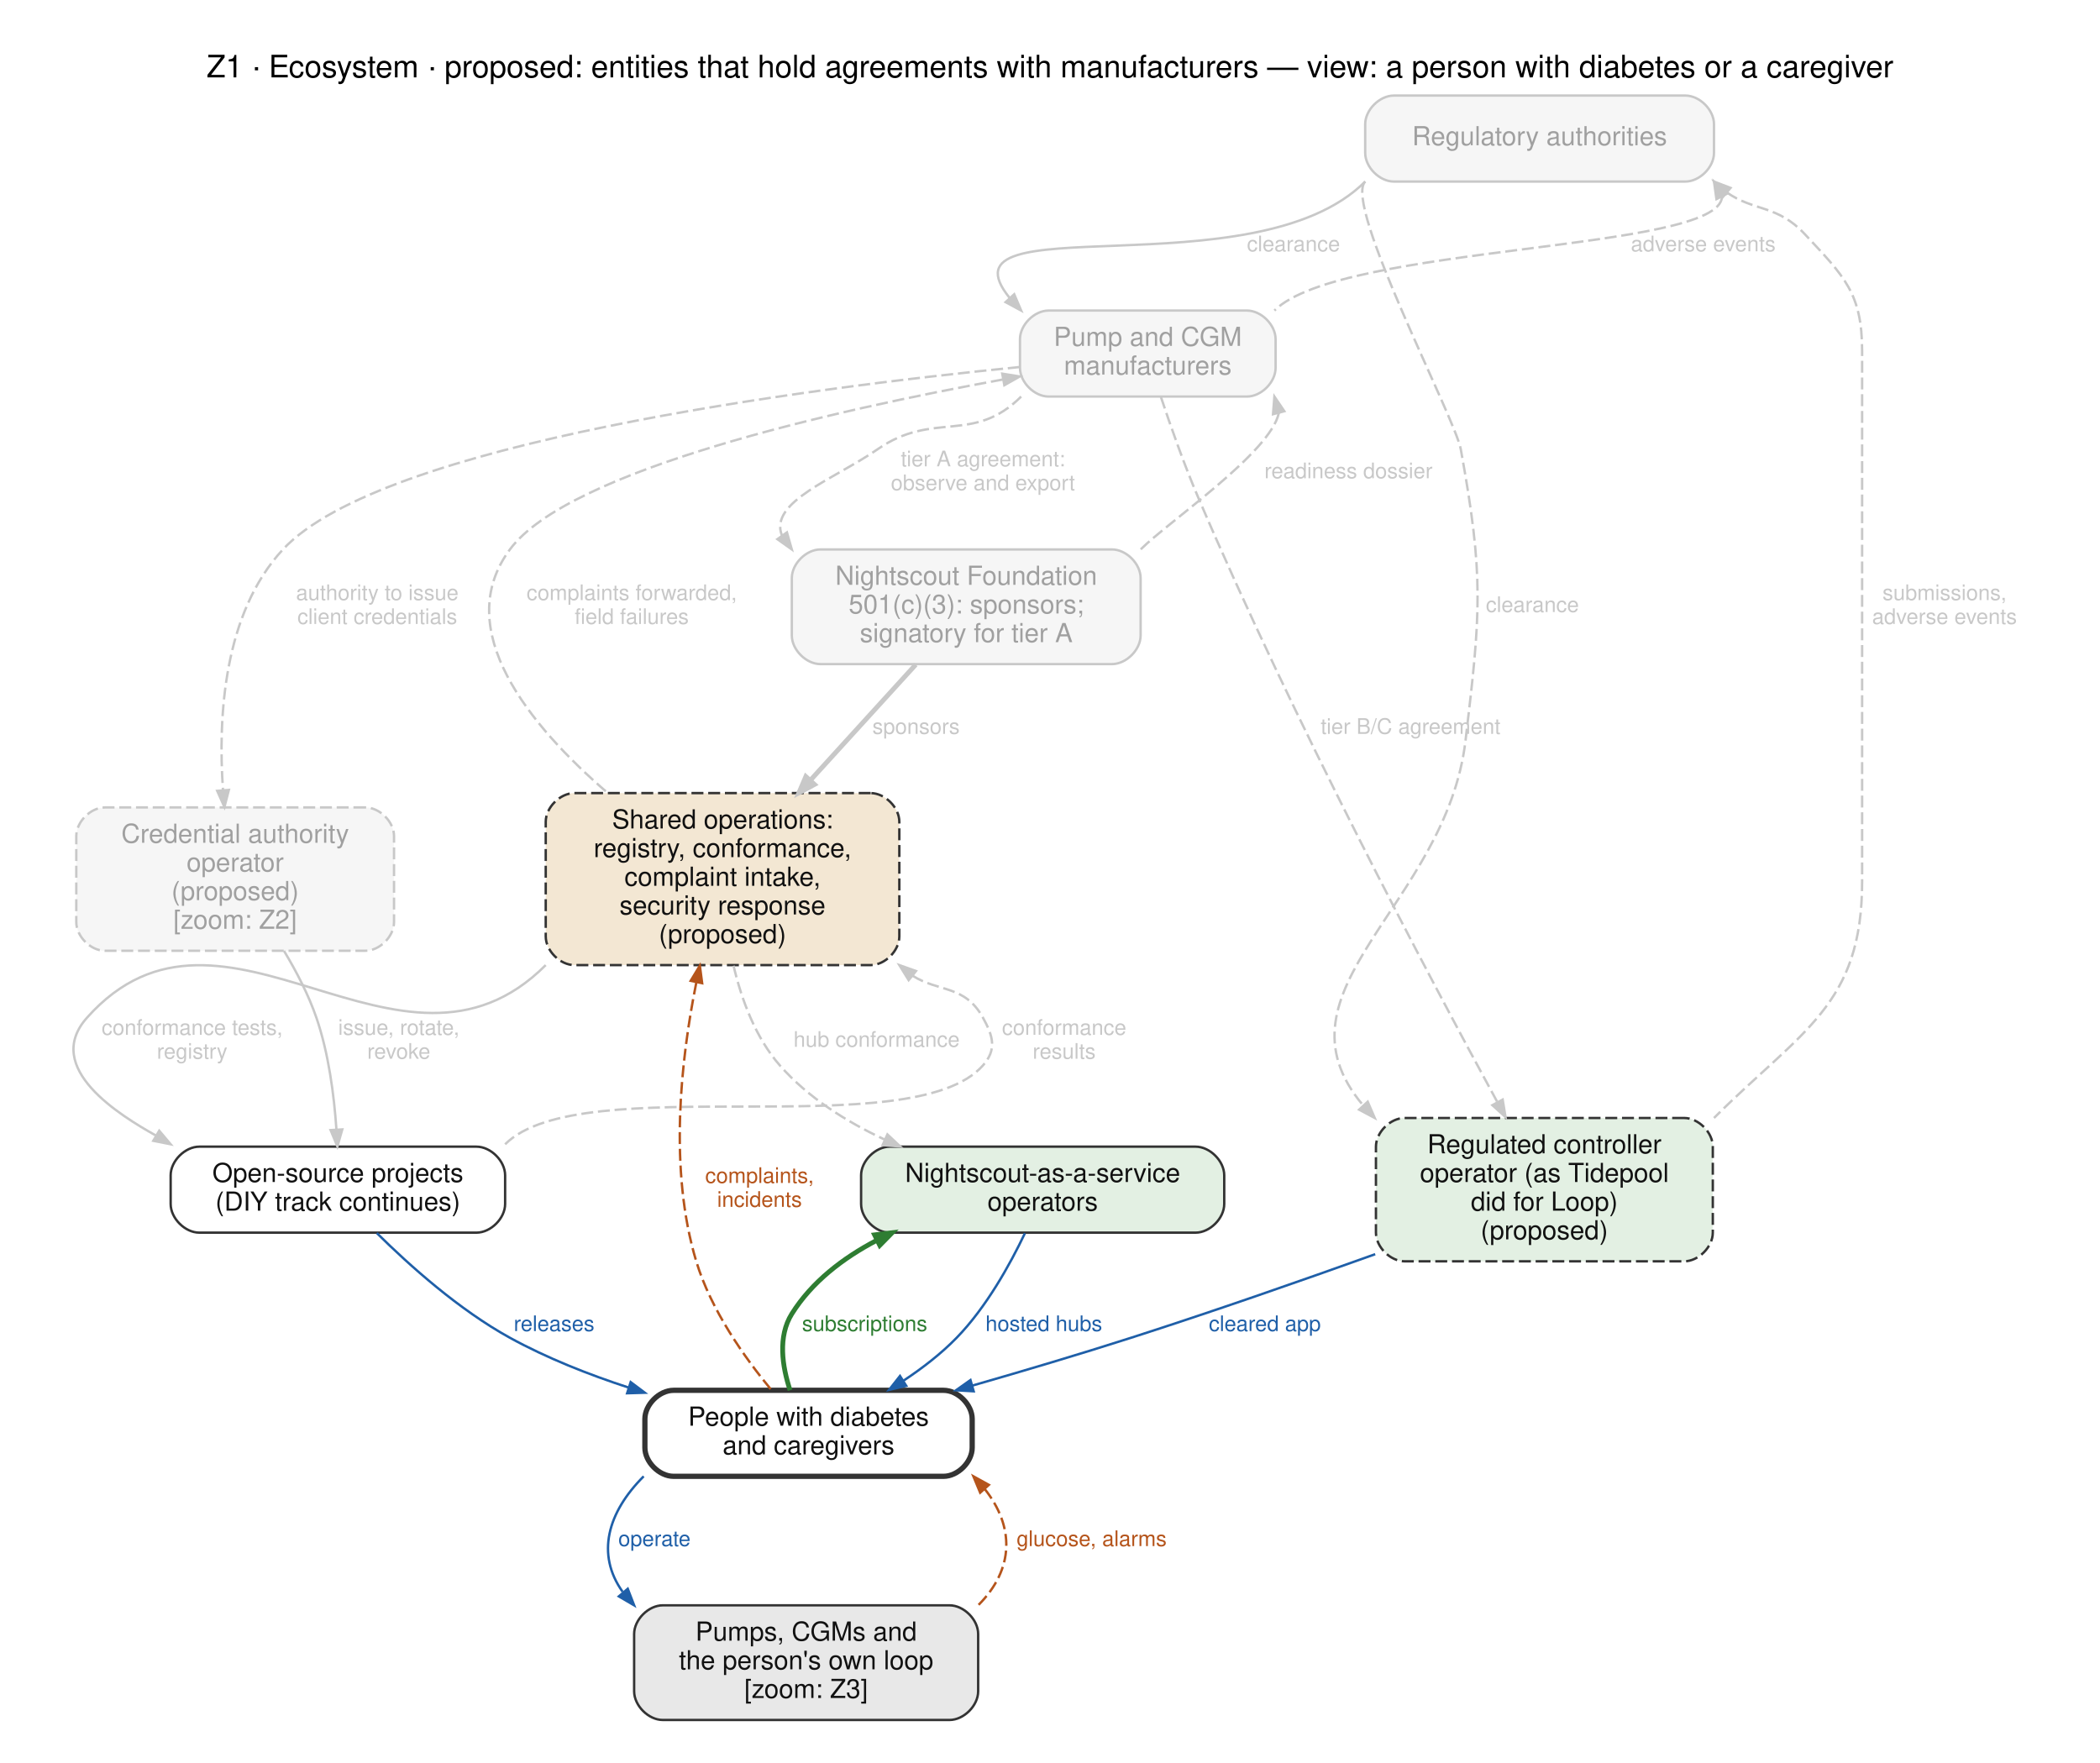
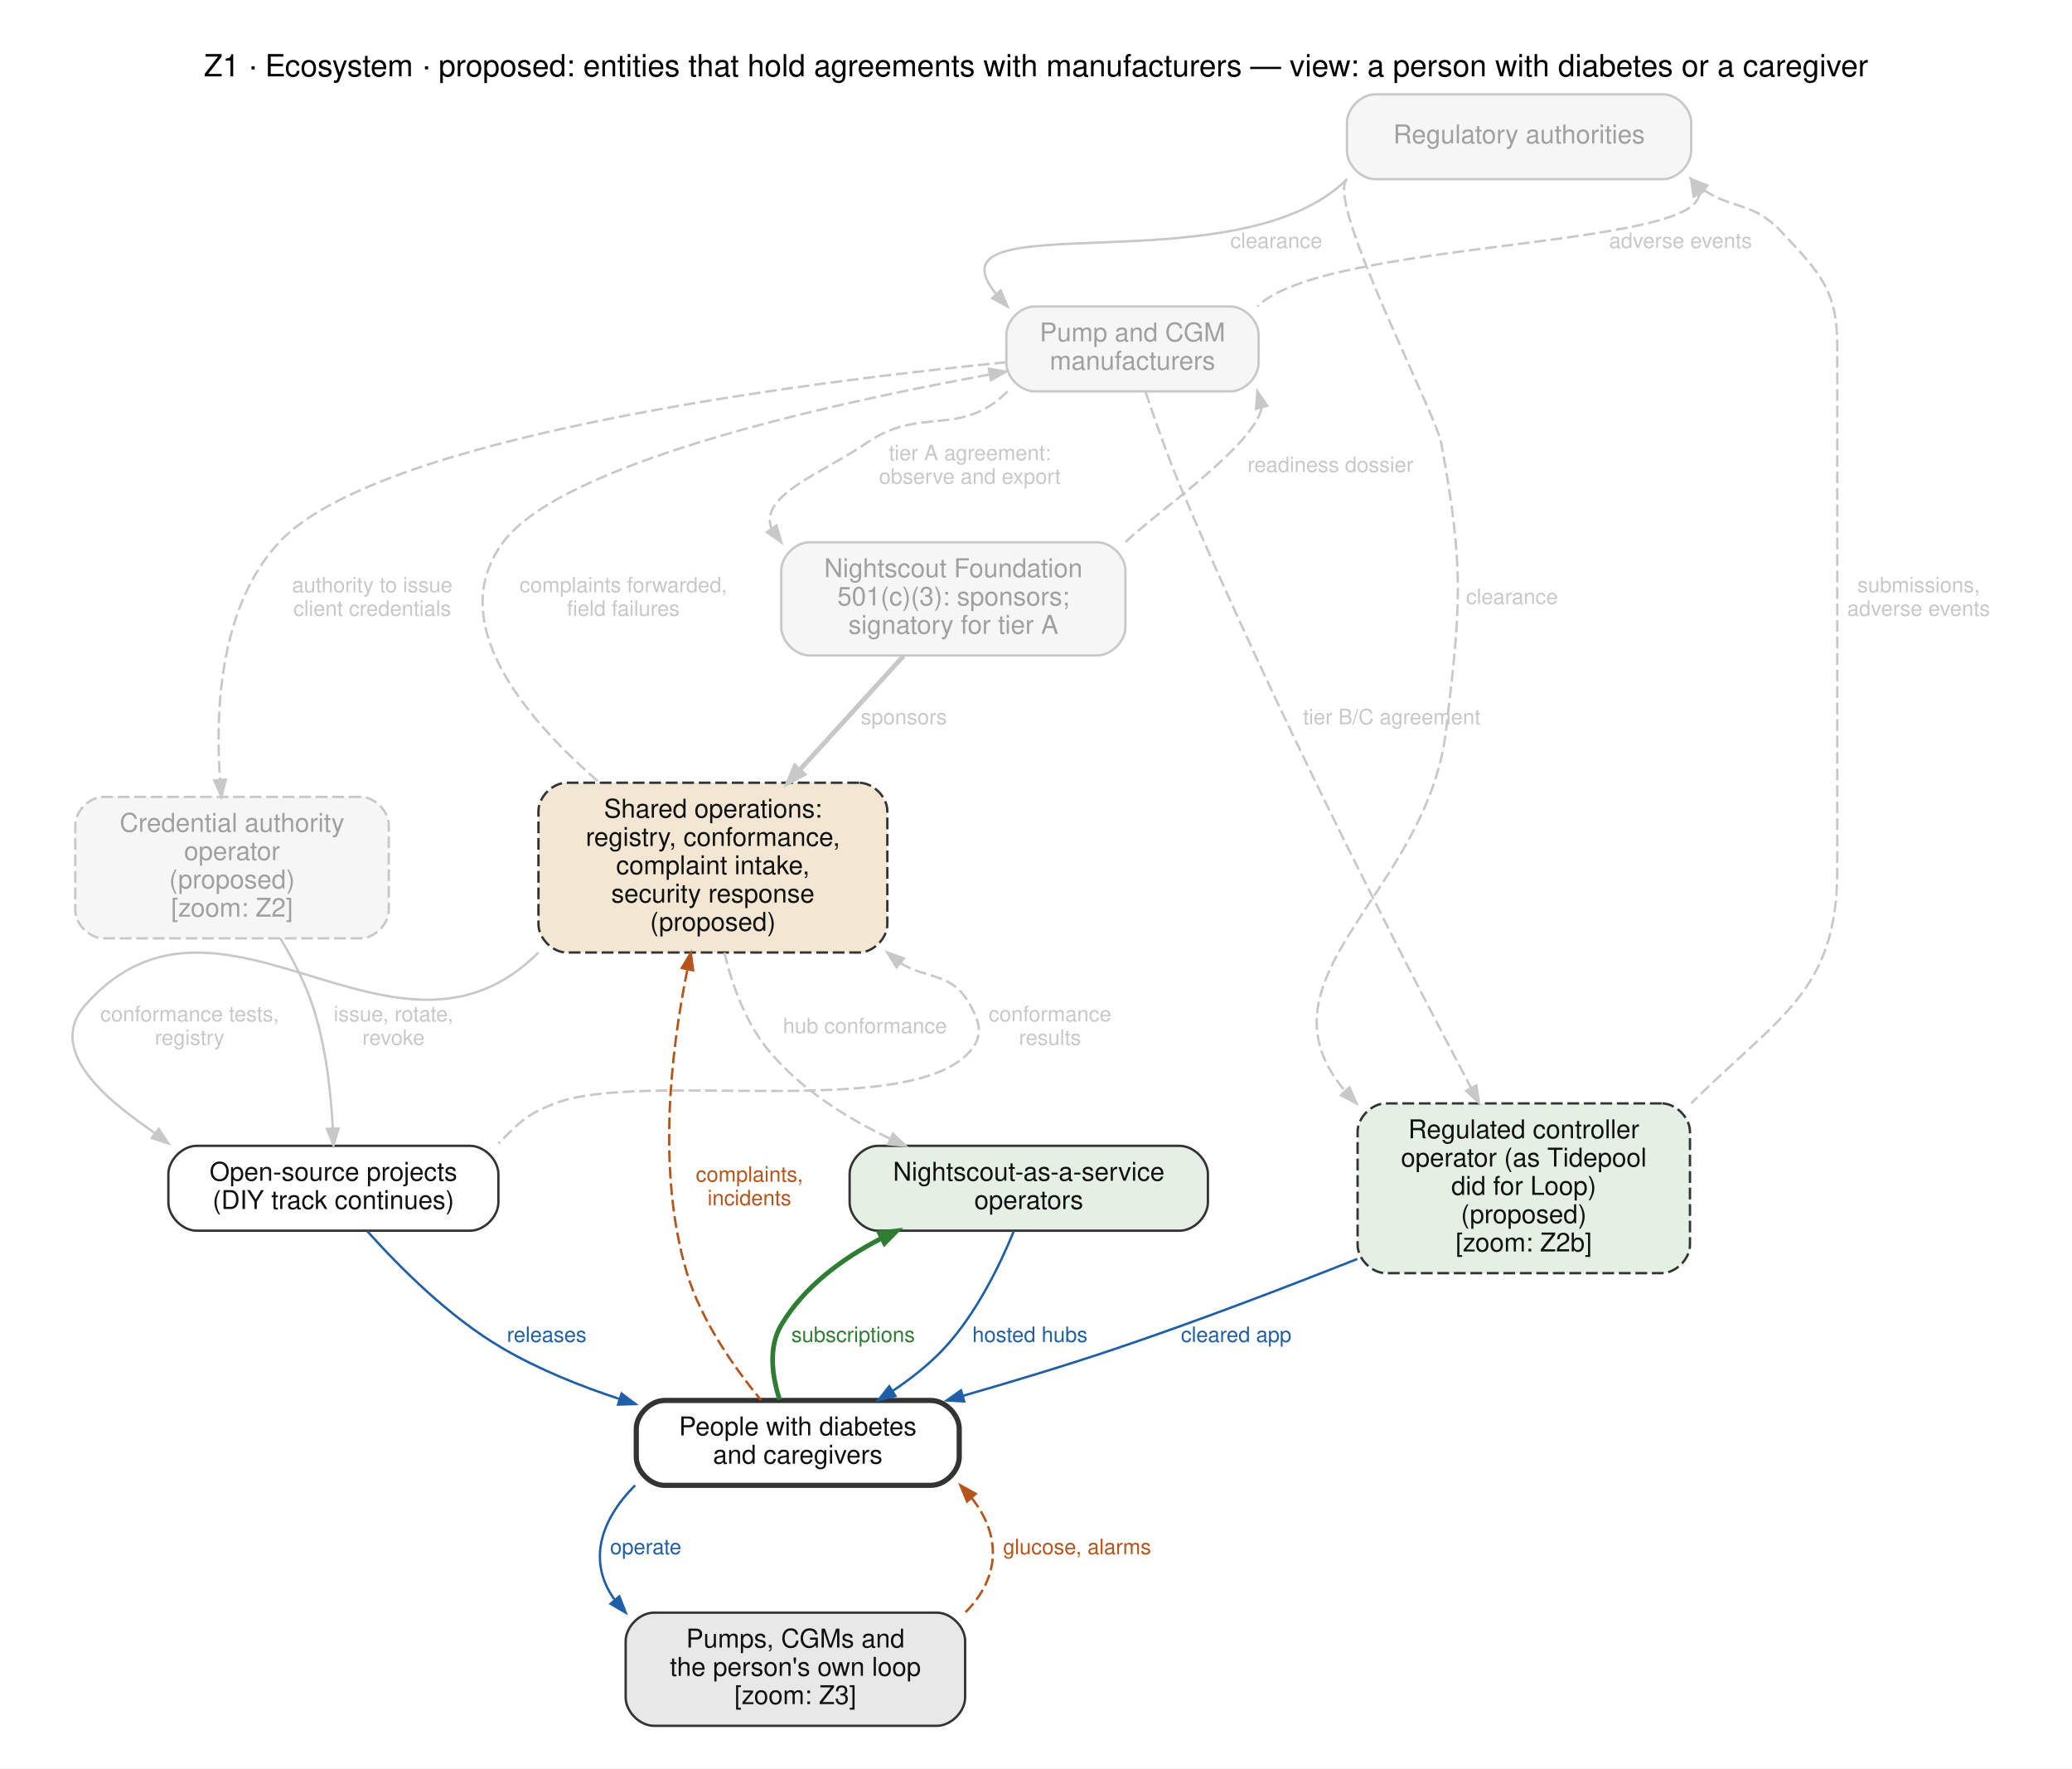
- <svg xmlns="http://www.w3.org/2000/svg" width="879pt" height="738pt" viewBox="0.00 0.00 879.00 738.00">
-   <g id="graph0" class="graph" transform="scale(1 1) rotate(0) translate(18 720)">
-     <polygon fill="#ffffff" stroke="transparent" points="-18,18 -18,-720 861,-720 861,18 -18,18" />
-     <text text-anchor="middle" x="421.5" y="-687.6" font-family="Helvetica,sans-Serif" font-size="13.00">Z1 · Ecosystem · proposed: entities that hold agreements with manufacturers — view: a person with diabetes or a caregiver</text>
+ <svg xmlns="http://www.w3.org/2000/svg" width="879pt" height="750pt" viewBox="0.00 0.00 879.00 750.00">
+   <g id="graph0" class="graph" transform="scale(1 1) rotate(0) translate(18 732)">
+     <polygon fill="#ffffff" stroke="transparent" points="-18,18 -18,-732 861,-732 861,18 -18,18" />
+     <text text-anchor="middle" x="421.5" y="-699.6" font-family="Helvetica,sans-Serif" font-size="13.00">Z1 · Ecosystem · proposed: entities that hold agreements with manufacturers — view: a person with diabetes or a caregiver</text>
    <g id="node1" class="node">
-       <path fill="#f6f6f6" stroke="#c8c8c8" d="M687.43,-680C687.43,-680 565.43,-680 565.43,-680 559.43,-680 553.43,-674 553.43,-668 553.43,-668 553.43,-656 553.43,-656 553.43,-650 559.43,-644 565.43,-644 565.43,-644 687.43,-644 687.43,-644 693.43,-644 699.43,-650 699.43,-656 699.43,-656 699.43,-668 699.43,-668 699.43,-674 693.43,-680 687.43,-680" />
-       <text text-anchor="middle" x="626.43" y="-659.2" font-family="Helvetica,sans-Serif" font-size="11.00" fill="#a0a0a0">Regulatory authorities</text>
+       <path fill="#f6f6f6" stroke="#c8c8c8" d="M687.43,-692C687.43,-692 565.43,-692 565.43,-692 559.43,-692 553.43,-686 553.43,-680 553.43,-680 553.43,-668 553.43,-668 553.43,-662 559.43,-656 565.43,-656 565.43,-656 687.43,-656 687.43,-656 693.43,-656 699.43,-662 699.43,-668 699.43,-668 699.43,-680 699.43,-680 699.43,-686 693.43,-692 687.43,-692" />
+       <text text-anchor="middle" x="626.43" y="-671.2" font-family="Helvetica,sans-Serif" font-size="11.00" fill="#a0a0a0">Regulatory authorities</text>
    </g>
    <g id="node2" class="node">
-       <path fill="#f6f6f6" stroke="#c8c8c8" d="M503.93,-590C503.93,-590 420.93,-590 420.93,-590 414.93,-590 408.93,-584 408.93,-578 408.93,-578 408.93,-566 408.93,-566 408.93,-560 414.93,-554 420.93,-554 420.93,-554 503.93,-554 503.93,-554 509.93,-554 515.93,-560 515.93,-566 515.93,-566 515.93,-578 515.93,-578 515.93,-584 509.93,-590 503.93,-590" />
-       <text text-anchor="middle" x="462.43" y="-575.2" font-family="Helvetica,sans-Serif" font-size="11.00" fill="#a0a0a0">Pump and CGM</text>
-       <text text-anchor="middle" x="462.43" y="-563.2" font-family="Helvetica,sans-Serif" font-size="11.00" fill="#a0a0a0">manufacturers</text>
+       <path fill="#f6f6f6" stroke="#c8c8c8" d="M503.93,-602C503.93,-602 420.93,-602 420.93,-602 414.93,-602 408.93,-596 408.93,-590 408.93,-590 408.93,-578 408.93,-578 408.93,-572 414.93,-566 420.93,-566 420.93,-566 503.93,-566 503.93,-566 509.93,-566 515.93,-572 515.93,-578 515.93,-578 515.93,-590 515.93,-590 515.93,-596 509.93,-602 503.93,-602" />
+       <text text-anchor="middle" x="462.43" y="-587.2" font-family="Helvetica,sans-Serif" font-size="11.00" fill="#a0a0a0">Pump and CGM</text>
+       <text text-anchor="middle" x="462.43" y="-575.2" font-family="Helvetica,sans-Serif" font-size="11.00" fill="#a0a0a0">manufacturers</text>
    </g>
    <g id="edge4" class="edge">
-       <path fill="none" stroke="#c8c8c8" d="M553.43,-644C506.99,-597.56 372.2,-635.14 404.63,-595.26" />
-       <polygon fill="#c8c8c8" stroke="#c8c8c8" points="406.52,-596.82 409.43,-590 402.9,-593.52 406.52,-596.82" />
-       <text text-anchor="middle" x="523.43" y="-614.8" font-family="Helvetica,sans-Serif" font-size="9.00" fill="#c8c8c8">clearance</text>
+       <path fill="none" stroke="#c8c8c8" d="M553.43,-656C506.98,-609.56 372.2,-647.14 404.62,-607.26" />
+       <polygon fill="#c8c8c8" stroke="#c8c8c8" points="406.51,-608.82 409.43,-602 402.9,-605.52 406.51,-608.82" />
+       <text text-anchor="middle" x="523.43" y="-626.8" font-family="Helvetica,sans-Serif" font-size="9.00" fill="#c8c8c8">clearance</text>
    </g>
    <g id="edge5" class="edge">
-       <path fill="none" stroke="#c8c8c8" stroke-dasharray="5,2" d="M702.75,-637.57C701.75,-614.62 543.21,-617.78 515.43,-590" />
-       <polygon fill="#c8c8c8" stroke="#c8c8c8" points="700.46,-636.66 699.43,-644 704.82,-638.9 700.46,-636.66" />
-       <text text-anchor="middle" x="694.93" y="-614.8" font-family="Helvetica,sans-Serif" font-size="9.00" fill="#c8c8c8">adverse events</text>
+       <path fill="none" stroke="#c8c8c8" stroke-dasharray="5,2" d="M702.74,-649.57C701.75,-626.62 543.2,-629.78 515.43,-602" />
+       <polygon fill="#c8c8c8" stroke="#c8c8c8" points="700.46,-648.66 699.43,-656 704.81,-650.9 700.46,-648.66" />
+       <text text-anchor="middle" x="694.93" y="-626.8" font-family="Helvetica,sans-Serif" font-size="9.00" fill="#c8c8c8">adverse events</text>
    </g>
    <g id="node8" class="node">
-       <path fill="#e3f0e3" stroke="#333333" stroke-dasharray="5,2" d="M686.93,-252C686.93,-252 569.93,-252 569.93,-252 563.93,-252 557.93,-246 557.93,-240 557.93,-240 557.93,-204 557.93,-204 557.93,-198 563.93,-192 569.93,-192 569.93,-192 686.93,-192 686.93,-192 692.93,-192 698.93,-198 698.93,-204 698.93,-204 698.93,-240 698.93,-240 698.93,-246 692.93,-252 686.93,-252" />
-       <text text-anchor="middle" x="628.43" y="-237.2" font-family="Helvetica,sans-Serif" font-size="11.00" fill="#111111">Regulated controller</text>
-       <text text-anchor="middle" x="628.43" y="-225.2" font-family="Helvetica,sans-Serif" font-size="11.00" fill="#111111">operator (as Tidepool</text>
-       <text text-anchor="middle" x="628.43" y="-213.2" font-family="Helvetica,sans-Serif" font-size="11.00" fill="#111111">did for Loop)</text>
-       <text text-anchor="middle" x="628.43" y="-201.2" font-family="Helvetica,sans-Serif" font-size="11.00" fill="#111111">(proposed)</text>
+       <path fill="#e3f0e3" stroke="#333333" stroke-dasharray="5,2" d="M686.93,-264C686.93,-264 569.93,-264 569.93,-264 563.93,-264 557.93,-258 557.93,-252 557.93,-252 557.93,-204 557.93,-204 557.93,-198 563.93,-192 569.93,-192 569.93,-192 686.93,-192 686.93,-192 692.93,-192 698.93,-198 698.93,-204 698.93,-204 698.93,-252 698.93,-252 698.93,-258 692.93,-264 686.93,-264" />
+       <text text-anchor="middle" x="628.43" y="-249.2" font-family="Helvetica,sans-Serif" font-size="11.00" fill="#111111">Regulated controller</text>
+       <text text-anchor="middle" x="628.43" y="-237.2" font-family="Helvetica,sans-Serif" font-size="11.00" fill="#111111">operator (as Tidepool</text>
+       <text text-anchor="middle" x="628.43" y="-225.2" font-family="Helvetica,sans-Serif" font-size="11.00" fill="#111111">did for Loop)</text>
+       <text text-anchor="middle" x="628.43" y="-213.2" font-family="Helvetica,sans-Serif" font-size="11.00" fill="#111111">(proposed)</text>
+       <text text-anchor="middle" x="628.43" y="-201.2" font-family="Helvetica,sans-Serif" font-size="11.00" fill="#111111">[zoom: Z2b]</text>
    </g>
    <g id="edge6" class="edge">
-       <path fill="none" stroke="#c8c8c8" stroke-dasharray="5,2" d="M553.43,-644C544.09,-634.66 591.06,-545 593.43,-532 603.16,-478.65 601.81,-463.85 595.43,-410 587.23,-340.8 511.94,-305.59 552.52,-257.33" />
-       <polygon fill="#c8c8c8" stroke="#c8c8c8" points="554.49,-258.81 557.43,-252 550.89,-255.49 554.49,-258.81" />
-       <text text-anchor="middle" x="623.43" y="-463.8" font-family="Helvetica,sans-Serif" font-size="9.00" fill="#c8c8c8">clearance</text>
+       <path fill="none" stroke="#c8c8c8" stroke-dasharray="5,2" d="M553.43,-656C544.08,-646.66 591.05,-557 593.43,-544 603.16,-490.65 601.81,-475.85 595.43,-422 587.22,-352.8 511.93,-317.59 552.52,-269.33" />
+       <polygon fill="#c8c8c8" stroke="#c8c8c8" points="554.49,-270.81 557.43,-264 550.88,-267.49 554.49,-270.81" />
+       <text text-anchor="middle" x="623.43" y="-475.8" font-family="Helvetica,sans-Serif" font-size="9.00" fill="#c8c8c8">clearance</text>
    </g>
    <g id="edge7" class="edge">
-       <path fill="none" stroke="#c8c8c8" stroke-dasharray="5,2" d="M704.79,-639.46C716.16,-631.45 725.89,-634.37 737.43,-622 753.97,-604.27 761.43,-597.25 761.43,-573 761.43,-573 761.43,-573 761.43,-351 761.43,-299.08 736.14,-288.71 699.43,-252" />
-       <polygon fill="#c8c8c8" stroke="#c8c8c8" points="703.19,-637.6 699.43,-644 706.35,-641.34 703.19,-637.6" />
-       <text text-anchor="middle" x="795.93" y="-468.8" font-family="Helvetica,sans-Serif" font-size="9.00" fill="#c8c8c8">submissions,</text>
-       <text text-anchor="middle" x="795.93" y="-458.8" font-family="Helvetica,sans-Serif" font-size="9.00" fill="#c8c8c8">adverse events</text>
+       <path fill="none" stroke="#c8c8c8" stroke-dasharray="5,2" d="M704.78,-651.46C716.16,-643.45 725.88,-646.37 737.43,-634 753.97,-616.27 761.43,-609.25 761.43,-585 761.43,-585 761.43,-585 761.43,-363 761.43,-311.08 736.14,-300.71 699.43,-264" />
+       <polygon fill="#c8c8c8" stroke="#c8c8c8" points="703.18,-649.6 699.43,-656 706.35,-653.34 703.18,-649.6" />
+       <text text-anchor="middle" x="795.93" y="-480.8" font-family="Helvetica,sans-Serif" font-size="9.00" fill="#c8c8c8">submissions,</text>
+       <text text-anchor="middle" x="795.93" y="-470.8" font-family="Helvetica,sans-Serif" font-size="9.00" fill="#c8c8c8">adverse events</text>
    </g>
    <g id="node3" class="node">
-       <path fill="#f6f6f6" stroke="#c8c8c8" d="M447.43,-490C447.43,-490 325.43,-490 325.43,-490 319.43,-490 313.43,-484 313.43,-478 313.43,-478 313.43,-454 313.43,-454 313.43,-448 319.43,-442 325.43,-442 325.43,-442 447.43,-442 447.43,-442 453.43,-442 459.43,-448 459.43,-454 459.43,-454 459.43,-478 459.43,-478 459.43,-484 453.43,-490 447.43,-490" />
-       <text text-anchor="middle" x="386.43" y="-475.2" font-family="Helvetica,sans-Serif" font-size="11.00" fill="#a0a0a0">Nightscout Foundation</text>
-       <text text-anchor="middle" x="386.43" y="-463.2" font-family="Helvetica,sans-Serif" font-size="11.00" fill="#a0a0a0">501(c)(3): sponsors;</text>
-       <text text-anchor="middle" x="386.43" y="-451.2" font-family="Helvetica,sans-Serif" font-size="11.00" fill="#a0a0a0">signatory for tier A</text>
+       <path fill="#f6f6f6" stroke="#c8c8c8" d="M447.43,-502C447.43,-502 325.43,-502 325.43,-502 319.43,-502 313.43,-496 313.43,-490 313.43,-490 313.43,-466 313.43,-466 313.43,-460 319.43,-454 325.43,-454 325.43,-454 447.43,-454 447.43,-454 453.43,-454 459.43,-460 459.43,-466 459.43,-466 459.43,-490 459.43,-490 459.43,-496 453.43,-502 447.43,-502" />
+       <text text-anchor="middle" x="386.43" y="-487.2" font-family="Helvetica,sans-Serif" font-size="11.00" fill="#a0a0a0">Nightscout Foundation</text>
+       <text text-anchor="middle" x="386.43" y="-475.2" font-family="Helvetica,sans-Serif" font-size="11.00" fill="#a0a0a0">501(c)(3): sponsors;</text>
+       <text text-anchor="middle" x="386.43" y="-463.2" font-family="Helvetica,sans-Serif" font-size="11.00" fill="#a0a0a0">signatory for tier A</text>
    </g>
    <g id="edge8" class="edge">
-       <path fill="none" stroke="#c8c8c8" stroke-dasharray="5,2" d="M409.43,-554C389.35,-533.92 372.76,-548.2 349.43,-532 331.6,-519.62 303.65,-509.91 309.3,-495.85" />
-       <polygon fill="#c8c8c8" stroke="#c8c8c8" points="311.39,-497.13 313.43,-490 307.39,-494.3 311.39,-497.13" />
-       <text text-anchor="middle" x="393.43" y="-524.8" font-family="Helvetica,sans-Serif" font-size="9.00" fill="#c8c8c8">tier A agreement:</text>
-       <text text-anchor="middle" x="393.43" y="-514.8" font-family="Helvetica,sans-Serif" font-size="9.00" fill="#c8c8c8">observe and export</text>
+       <path fill="none" stroke="#c8c8c8" stroke-dasharray="5,2" d="M409.43,-566C389.34,-545.92 372.76,-560.2 349.43,-544 331.6,-531.62 303.64,-521.91 309.29,-507.85" />
+       <polygon fill="#c8c8c8" stroke="#c8c8c8" points="311.39,-509.13 313.43,-502 307.39,-506.3 311.39,-509.13" />
+       <text text-anchor="middle" x="393.43" y="-536.8" font-family="Helvetica,sans-Serif" font-size="9.00" fill="#c8c8c8">tier A agreement:</text>
+       <text text-anchor="middle" x="393.43" y="-526.8" font-family="Helvetica,sans-Serif" font-size="9.00" fill="#c8c8c8">observe and export</text>
    </g>
    <g id="edge9" class="edge">
-       <path fill="none" stroke="#c8c8c8" stroke-dasharray="5,2" d="M517.26,-547.08C513.89,-530.63 470.91,-501.48 459.43,-490" />
-       <polygon fill="#c8c8c8" stroke="#c8c8c8" points="514.85,-546.61 515.43,-554 519.59,-547.86 514.85,-546.61" />
-       <text text-anchor="middle" x="546.43" y="-519.8" font-family="Helvetica,sans-Serif" font-size="9.00" fill="#c8c8c8">readiness dossier</text>
+       <path fill="none" stroke="#c8c8c8" stroke-dasharray="5,2" d="M517.26,-559.08C513.88,-542.63 470.91,-513.48 459.43,-502" />
+       <polygon fill="#c8c8c8" stroke="#c8c8c8" points="514.85,-558.61 515.43,-566 519.59,-559.86 514.85,-558.61" />
+       <text text-anchor="middle" x="546.43" y="-531.8" font-family="Helvetica,sans-Serif" font-size="9.00" fill="#c8c8c8">readiness dossier</text>
    </g>
    <g id="node4" class="node">
-       <path fill="#f6f6f6" stroke="#c8c8c8" stroke-dasharray="5,2" d="M134.93,-382C134.93,-382 25.93,-382 25.93,-382 19.93,-382 13.93,-376 13.93,-370 13.93,-370 13.93,-334 13.93,-334 13.93,-328 19.93,-322 25.93,-322 25.93,-322 134.93,-322 134.93,-322 140.93,-322 146.93,-328 146.93,-334 146.93,-334 146.93,-370 146.93,-370 146.93,-376 140.93,-382 134.93,-382" />
-       <text text-anchor="middle" x="80.43" y="-367.2" font-family="Helvetica,sans-Serif" font-size="11.00" fill="#a0a0a0">Credential authority</text>
-       <text text-anchor="middle" x="80.43" y="-355.2" font-family="Helvetica,sans-Serif" font-size="11.00" fill="#a0a0a0">operator</text>
-       <text text-anchor="middle" x="80.43" y="-343.2" font-family="Helvetica,sans-Serif" font-size="11.00" fill="#a0a0a0">(proposed)</text>
-       <text text-anchor="middle" x="80.43" y="-331.2" font-family="Helvetica,sans-Serif" font-size="11.00" fill="#a0a0a0">[zoom: Z2]</text>
+       <path fill="#f6f6f6" stroke="#c8c8c8" stroke-dasharray="5,2" d="M134.93,-394C134.93,-394 25.93,-394 25.93,-394 19.93,-394 13.93,-388 13.93,-382 13.93,-382 13.93,-346 13.93,-346 13.93,-340 19.93,-334 25.93,-334 25.93,-334 134.93,-334 134.93,-334 140.93,-334 146.93,-340 146.93,-346 146.93,-346 146.93,-382 146.93,-382 146.93,-388 140.93,-394 134.93,-394" />
+       <text text-anchor="middle" x="80.43" y="-379.2" font-family="Helvetica,sans-Serif" font-size="11.00" fill="#a0a0a0">Credential authority</text>
+       <text text-anchor="middle" x="80.43" y="-367.2" font-family="Helvetica,sans-Serif" font-size="11.00" fill="#a0a0a0">operator</text>
+       <text text-anchor="middle" x="80.43" y="-355.2" font-family="Helvetica,sans-Serif" font-size="11.00" fill="#a0a0a0">(proposed)</text>
+       <text text-anchor="middle" x="80.43" y="-343.2" font-family="Helvetica,sans-Serif" font-size="11.00" fill="#a0a0a0">[zoom: Z2]</text>
    </g>
    <g id="edge10" class="edge">
-       <path fill="none" stroke="#c8c8c8" stroke-dasharray="5,2" d="M408.81,-566.36C318.47,-557.38 141.71,-534.5 100.43,-490 75.61,-463.24 73.2,-420.04 75.34,-389.3" />
-       <polygon fill="#c8c8c8" stroke="#c8c8c8" points="77.8,-389.34 75.94,-382.17 72.91,-388.94 77.8,-389.34" />
-       <text text-anchor="middle" x="139.93" y="-468.8" font-family="Helvetica,sans-Serif" font-size="9.00" fill="#c8c8c8">authority to issue</text>
-       <text text-anchor="middle" x="139.93" y="-458.8" font-family="Helvetica,sans-Serif" font-size="9.00" fill="#c8c8c8">client credentials</text>
+       <path fill="none" stroke="#c8c8c8" stroke-dasharray="5,2" d="M408.8,-578.36C318.46,-569.38 141.7,-546.5 100.43,-502 75.61,-475.24 73.19,-432.04 75.34,-401.3" />
+       <polygon fill="#c8c8c8" stroke="#c8c8c8" points="77.79,-401.34 75.93,-394.17 72.91,-400.94 77.79,-401.34" />
+       <text text-anchor="middle" x="139.93" y="-480.8" font-family="Helvetica,sans-Serif" font-size="9.00" fill="#c8c8c8">authority to issue</text>
+       <text text-anchor="middle" x="139.93" y="-470.8" font-family="Helvetica,sans-Serif" font-size="9.00" fill="#c8c8c8">client credentials</text>
    </g>
    <g id="node5" class="node">
-       <path fill="#f3e7d3" stroke="#333333" stroke-dasharray="5,2" d="M346.43,-388C346.43,-388 222.43,-388 222.43,-388 216.43,-388 210.43,-382 210.43,-376 210.43,-376 210.43,-328 210.43,-328 210.43,-322 216.43,-316 222.43,-316 222.43,-316 346.43,-316 346.43,-316 352.43,-316 358.43,-322 358.43,-328 358.43,-328 358.43,-376 358.43,-376 358.43,-382 352.43,-388 346.43,-388" />
-       <text text-anchor="middle" x="284.43" y="-373.2" font-family="Helvetica,sans-Serif" font-size="11.00" fill="#111111">Shared operations:</text>
-       <text text-anchor="middle" x="284.43" y="-361.2" font-family="Helvetica,sans-Serif" font-size="11.00" fill="#111111">registry, conformance,</text>
-       <text text-anchor="middle" x="284.43" y="-349.2" font-family="Helvetica,sans-Serif" font-size="11.00" fill="#111111">complaint intake,</text>
-       <text text-anchor="middle" x="284.43" y="-337.2" font-family="Helvetica,sans-Serif" font-size="11.00" fill="#111111">security response</text>
-       <text text-anchor="middle" x="284.43" y="-325.2" font-family="Helvetica,sans-Serif" font-size="11.00" fill="#111111">(proposed)</text>
+       <path fill="#f3e7d3" stroke="#333333" stroke-dasharray="5,2" d="M346.43,-400C346.43,-400 222.43,-400 222.43,-400 216.43,-400 210.43,-394 210.43,-388 210.43,-388 210.43,-340 210.43,-340 210.43,-334 216.43,-328 222.43,-328 222.43,-328 346.43,-328 346.43,-328 352.43,-328 358.43,-334 358.43,-340 358.43,-340 358.43,-388 358.43,-388 358.43,-394 352.43,-400 346.43,-400" />
+       <text text-anchor="middle" x="284.43" y="-385.2" font-family="Helvetica,sans-Serif" font-size="11.00" fill="#111111">Shared operations:</text>
+       <text text-anchor="middle" x="284.43" y="-373.2" font-family="Helvetica,sans-Serif" font-size="11.00" fill="#111111">registry, conformance,</text>
+       <text text-anchor="middle" x="284.43" y="-361.2" font-family="Helvetica,sans-Serif" font-size="11.00" fill="#111111">complaint intake,</text>
+       <text text-anchor="middle" x="284.43" y="-349.2" font-family="Helvetica,sans-Serif" font-size="11.00" fill="#111111">security response</text>
+       <text text-anchor="middle" x="284.43" y="-337.2" font-family="Helvetica,sans-Serif" font-size="11.00" fill="#111111">(proposed)</text>
    </g>
    <g id="edge13" class="edge">
-       <path fill="none" stroke="#c8c8c8" stroke-dasharray="5,2" d="M401.68,-561.12C330.79,-548.2 220.08,-523.24 195.43,-490 170.59,-456.51 203.63,-416.31 236.26,-388.15" />
-       <polygon fill="#c8c8c8" stroke="#c8c8c8" points="401.52,-563.58 408.84,-562.4 402.39,-558.75 401.52,-563.58" />
-       <text text-anchor="middle" x="246.43" y="-468.8" font-family="Helvetica,sans-Serif" font-size="9.00" fill="#c8c8c8">complaints forwarded,</text>
-       <text text-anchor="middle" x="246.43" y="-458.8" font-family="Helvetica,sans-Serif" font-size="9.00" fill="#c8c8c8">field failures</text>
+       <path fill="none" stroke="#c8c8c8" stroke-dasharray="5,2" d="M401.68,-573.12C330.79,-560.2 220.08,-535.24 195.43,-502 170.59,-468.51 203.62,-428.31 236.25,-400.15" />
+       <polygon fill="#c8c8c8" stroke="#c8c8c8" points="401.51,-575.58 408.84,-574.4 402.38,-570.75 401.51,-575.58" />
+       <text text-anchor="middle" x="246.43" y="-480.8" font-family="Helvetica,sans-Serif" font-size="9.00" fill="#c8c8c8">complaints forwarded,</text>
+       <text text-anchor="middle" x="246.43" y="-470.8" font-family="Helvetica,sans-Serif" font-size="9.00" fill="#c8c8c8">field failures</text>
    </g>
    <g id="edge11" class="edge">
-       <path fill="none" stroke="#c8c8c8" stroke-dasharray="5,2" d="M467.95,-553.75C471.9,-541.87 477.54,-525.8 483.43,-512 523.35,-418.48 579.37,-312.62 608.72,-258.7" />
-       <polygon fill="#c8c8c8" stroke="#c8c8c8" points="610.97,-259.7 612.17,-252.38 606.67,-257.36 610.97,-259.7" />
-       <text text-anchor="middle" x="572.43" y="-412.8" font-family="Helvetica,sans-Serif" font-size="9.00" fill="#c8c8c8">tier B/C agreement</text>
+       <path fill="none" stroke="#c8c8c8" stroke-dasharray="5,2" d="M467.98,-565.76C471.94,-553.89 477.59,-537.82 483.43,-524 522.42,-431.61 576.2,-327.06 606.1,-270.57" />
+       <polygon fill="#c8c8c8" stroke="#c8c8c8" points="608.33,-271.59 609.45,-264.26 604,-269.3 608.33,-271.59" />
+       <text text-anchor="middle" x="572.43" y="-424.8" font-family="Helvetica,sans-Serif" font-size="9.00" fill="#c8c8c8">tier B/C agreement</text>
    </g>
    <g id="edge12" class="edge">
-       <path fill="none" stroke="#c8c8c8" stroke-width="2" d="M365.3,-441.79C352.61,-427.86 336.11,-409.75 321.33,-393.52" />
-       <polygon fill="#c8c8c8" stroke="#c8c8c8" stroke-width="2" points="322.92,-391.62 316.4,-388.1 319.3,-394.92 322.92,-391.62" />
-       <text text-anchor="middle" x="365.43" y="-412.8" font-family="Helvetica,sans-Serif" font-size="9.00" fill="#c8c8c8">sponsors</text>
+       <path fill="none" stroke="#c8c8c8" stroke-width="2" d="M365.29,-453.79C352.6,-439.86 336.11,-421.75 321.33,-405.52" />
+       <polygon fill="#c8c8c8" stroke="#c8c8c8" stroke-width="2" points="322.92,-403.62 316.39,-400.1 319.29,-406.92 322.92,-403.62" />
+       <text text-anchor="middle" x="365.43" y="-424.8" font-family="Helvetica,sans-Serif" font-size="9.00" fill="#c8c8c8">sponsors</text>
    </g>
    <g id="node6" class="node">
-       <path fill="#ffffff" stroke="#333333" d="M181.43,-240C181.43,-240 65.43,-240 65.43,-240 59.43,-240 53.43,-234 53.43,-228 53.43,-228 53.43,-216 53.43,-216 53.43,-210 59.43,-204 65.43,-204 65.43,-204 181.43,-204 181.43,-204 187.43,-204 193.43,-210 193.43,-216 193.43,-216 193.43,-228 193.43,-228 193.43,-234 187.43,-240 181.43,-240" />
-       <text text-anchor="middle" x="123.43" y="-225.2" font-family="Helvetica,sans-Serif" font-size="11.00" fill="#111111">Open-source projects</text>
-       <text text-anchor="middle" x="123.43" y="-213.2" font-family="Helvetica,sans-Serif" font-size="11.00" fill="#111111">(DIY track continues)</text>
+       <path fill="#ffffff" stroke="#333333" d="M181.43,-246C181.43,-246 65.43,-246 65.43,-246 59.43,-246 53.43,-240 53.43,-234 53.43,-234 53.43,-222 53.43,-222 53.43,-216 59.43,-210 65.43,-210 65.43,-210 181.43,-210 181.43,-210 187.43,-210 193.43,-216 193.43,-222 193.43,-222 193.43,-234 193.43,-234 193.43,-240 187.43,-246 181.43,-246" />
+       <text text-anchor="middle" x="123.43" y="-231.2" font-family="Helvetica,sans-Serif" font-size="11.00" fill="#111111">Open-source projects</text>
+       <text text-anchor="middle" x="123.43" y="-219.2" font-family="Helvetica,sans-Serif" font-size="11.00" fill="#111111">(DIY track continues)</text>
    </g>
    <g id="edge14" class="edge">
-       <path fill="none" stroke="#c8c8c8" d="M100.87,-321.96C106.08,-313.32 111.13,-303.59 114.43,-294 119.59,-279.03 121.84,-261.38 122.8,-247.42" />
-       <polygon fill="#c8c8c8" stroke="#c8c8c8" points="125.27,-247.21 123.22,-240.08 120.38,-246.93 125.27,-247.21" />
-       <text text-anchor="middle" x="148.93" y="-286.8" font-family="Helvetica,sans-Serif" font-size="9.00" fill="#c8c8c8">issue, rotate,</text>
-       <text text-anchor="middle" x="148.93" y="-276.8" font-family="Helvetica,sans-Serif" font-size="9.00" fill="#c8c8c8">revoke</text>
+       <path fill="none" stroke="#c8c8c8" d="M100.93,-333.98C106.13,-325.34 111.17,-315.6 114.43,-306 120.19,-289.02 122.39,-268.87 123.18,-253.43" />
+       <polygon fill="#c8c8c8" stroke="#c8c8c8" points="125.63,-253.37 123.46,-246.27 120.73,-253.17 125.63,-253.37" />
+       <text text-anchor="middle" x="148.93" y="-298.8" font-family="Helvetica,sans-Serif" font-size="9.00" fill="#c8c8c8">issue, rotate,</text>
+       <text text-anchor="middle" x="148.93" y="-288.8" font-family="Helvetica,sans-Serif" font-size="9.00" fill="#c8c8c8">revoke</text>
    </g>
    <g id="edge15" class="edge">
-       <path fill="none" stroke="#c8c8c8" d="M210.43,-316C149.7,-255.27 75.6,-358.1 18.43,-294 -0.46,-272.82 32.62,-252.9 47.18,-244.69" />
-       <polygon fill="#c8c8c8" stroke="#c8c8c8" points="48.65,-246.67 53.43,-241 46.16,-242.45 48.65,-246.67" />
-       <text text-anchor="middle" x="62.43" y="-286.8" font-family="Helvetica,sans-Serif" font-size="9.00" fill="#c8c8c8">conformance tests,</text>
-       <text text-anchor="middle" x="62.43" y="-276.8" font-family="Helvetica,sans-Serif" font-size="9.00" fill="#c8c8c8">registry</text>
+       <path fill="none" stroke="#c8c8c8" d="M210.43,-328C149.69,-267.27 75.6,-370.1 18.43,-306 -0.53,-284.74 32.95,-261.82 47.65,-251.41" />
+       <polygon fill="#c8c8c8" stroke="#c8c8c8" points="49.35,-253.19 53.43,-247 46.37,-249.3 49.35,-253.19" />
+       <text text-anchor="middle" x="62.43" y="-298.8" font-family="Helvetica,sans-Serif" font-size="9.00" fill="#c8c8c8">conformance tests,</text>
+       <text text-anchor="middle" x="62.43" y="-288.8" font-family="Helvetica,sans-Serif" font-size="9.00" fill="#c8c8c8">registry</text>
    </g>
    <g id="edge16" class="edge">
-       <path fill="none" stroke="#c8c8c8" stroke-dasharray="5,2" d="M363.91,-311.59C375.03,-304.54 385.79,-307.82 393.43,-294 397.73,-286.22 399.31,-280.66 393.43,-274 363.62,-240.23 225.28,-272.85 193.43,-241" />
-       <polygon fill="#c8c8c8" stroke="#c8c8c8" points="362.34,-309.7 358.43,-316 365.42,-313.52 362.34,-309.7" />
-       <text text-anchor="middle" x="427.43" y="-286.8" font-family="Helvetica,sans-Serif" font-size="9.00" fill="#c8c8c8">conformance</text>
-       <text text-anchor="middle" x="427.43" y="-276.8" font-family="Helvetica,sans-Serif" font-size="9.00" fill="#c8c8c8">results</text>
+       <path fill="none" stroke="#c8c8c8" stroke-dasharray="5,2" d="M363.9,-323.59C375.02,-316.54 385.79,-319.82 393.43,-306 397.72,-298.22 399.31,-292.66 393.43,-286 367.34,-256.45 254.17,-278.27 217.43,-264 205.24,-259.27 202.67,-256.24 193.43,-247" />
+       <polygon fill="#c8c8c8" stroke="#c8c8c8" points="362.34,-321.7 358.43,-328 365.41,-325.52 362.34,-321.7" />
+       <text text-anchor="middle" x="427.43" y="-298.8" font-family="Helvetica,sans-Serif" font-size="9.00" fill="#c8c8c8">conformance</text>
+       <text text-anchor="middle" x="427.43" y="-288.8" font-family="Helvetica,sans-Serif" font-size="9.00" fill="#c8c8c8">results</text>
    </g>
    <g id="node7" class="node">
-       <path fill="#e3f0e3" stroke="#333333" d="M482.43,-240C482.43,-240 354.43,-240 354.43,-240 348.43,-240 342.43,-234 342.43,-228 342.43,-228 342.43,-216 342.43,-216 342.43,-210 348.43,-204 354.43,-204 354.43,-204 482.43,-204 482.43,-204 488.43,-204 494.43,-210 494.43,-216 494.43,-216 494.43,-228 494.43,-228 494.43,-234 488.43,-240 482.43,-240" />
-       <text text-anchor="middle" x="418.43" y="-225.2" font-family="Helvetica,sans-Serif" font-size="11.00" fill="#111111">Nightscout-as-a-service</text>
-       <text text-anchor="middle" x="418.43" y="-213.2" font-family="Helvetica,sans-Serif" font-size="11.00" fill="#111111">operators</text>
+       <path fill="#e3f0e3" stroke="#333333" d="M482.43,-246C482.43,-246 354.43,-246 354.43,-246 348.43,-246 342.43,-240 342.43,-234 342.43,-234 342.43,-222 342.43,-222 342.43,-216 348.43,-210 354.43,-210 354.43,-210 482.43,-210 482.43,-210 488.43,-210 494.43,-216 494.43,-222 494.43,-222 494.43,-234 494.43,-234 494.43,-240 488.43,-246 482.43,-246" />
+       <text text-anchor="middle" x="418.43" y="-231.2" font-family="Helvetica,sans-Serif" font-size="11.00" fill="#111111">Nightscout-as-a-service</text>
+       <text text-anchor="middle" x="418.43" y="-219.2" font-family="Helvetica,sans-Serif" font-size="11.00" fill="#111111">operators</text>
    </g>
    <g id="edge17" class="edge">
-       <path fill="none" stroke="#c8c8c8" stroke-dasharray="5,2" d="M289.04,-315.74C292.42,-301.43 298.28,-285.59 308.43,-274 320.19,-260.58 336.21,-250.46 352.4,-242.92" />
-       <polygon fill="#c8c8c8" stroke="#c8c8c8" points="353.44,-245.13 358.84,-240.05 351.45,-240.66 353.44,-245.13" />
-       <text text-anchor="middle" x="348.93" y="-281.8" font-family="Helvetica,sans-Serif" font-size="9.00" fill="#c8c8c8">hub conformance</text>
+       <path fill="none" stroke="#c8c8c8" stroke-dasharray="5,2" d="M289.29,-327.95C292.71,-313.68 298.53,-297.81 308.43,-286 321.84,-270 340.89,-257.93 359.39,-249.12" />
+       <polygon fill="#c8c8c8" stroke="#c8c8c8" points="360.82,-251.16 366.16,-246.02 358.78,-246.71 360.82,-251.16" />
+       <text text-anchor="middle" x="348.93" y="-293.8" font-family="Helvetica,sans-Serif" font-size="9.00" fill="#c8c8c8">hub conformance</text>
    </g>
    <g id="node9" class="node">
      <path fill="#ffffff" stroke="#333333" stroke-width="2.2" d="M376.93,-138C376.93,-138 263.93,-138 263.93,-138 257.93,-138 251.93,-132 251.93,-126 251.93,-126 251.93,-114 251.93,-114 251.93,-108 257.93,-102 263.93,-102 263.93,-102 376.93,-102 376.93,-102 382.93,-102 388.93,-108 388.93,-114 388.93,-114 388.93,-126 388.93,-126 388.93,-132 382.93,-138 376.93,-138" />
      <text text-anchor="middle" x="320.43" y="-123.2" font-family="Helvetica,sans-Serif" font-size="11.00" fill="#111111">People with diabetes</text>
      <text text-anchor="middle" x="320.43" y="-111.2" font-family="Helvetica,sans-Serif" font-size="11.00" fill="#111111">and caregivers</text>
    </g>
    <g id="edge22" class="edge">
-       <path fill="none" stroke="#b5541b" stroke-dasharray="5,2" d="M273.44,-308.62C266.9,-276.05 261.9,-230.3 273.43,-192 279.57,-171.62 293.67,-151.7 304.84,-138.17" />
-       <polygon fill="#b5541b" stroke="#b5541b" points="271.1,-309.43 274.94,-315.78 275.9,-308.42 271.1,-309.43" />
-       <text text-anchor="middle" x="299.93" y="-224.8" font-family="Helvetica,sans-Serif" font-size="9.00" fill="#b5541b">complaints,</text>
-       <text text-anchor="middle" x="299.93" y="-214.8" font-family="Helvetica,sans-Serif" font-size="9.00" fill="#b5541b">incidents</text>
+       <path fill="none" stroke="#b5541b" stroke-dasharray="5,2" d="M273.56,-320.53C266.46,-285.35 260.66,-234.42 273.43,-192 279.56,-171.62 293.66,-151.7 304.83,-138.17" />
+       <polygon fill="#b5541b" stroke="#b5541b" points="271.25,-321.45 275.08,-327.79 276.04,-320.44 271.25,-321.45" />
+       <text text-anchor="middle" x="299.93" y="-230.8" font-family="Helvetica,sans-Serif" font-size="9.00" fill="#b5541b">complaints,</text>
+       <text text-anchor="middle" x="299.93" y="-220.8" font-family="Helvetica,sans-Serif" font-size="9.00" fill="#b5541b">incidents</text>
    </g>
    <g id="edge21" class="edge">
-       <path fill="none" stroke="#1f5fa8" d="M139.72,-203.83C153.44,-190.24 174.18,-171.68 195.43,-160 210.82,-151.54 228.3,-144.63 245.21,-139.12" />
-       <polygon fill="#1f5fa8" stroke="#1f5fa8" points="245.98,-141.44 251.91,-136.99 244.5,-136.77 245.98,-141.44" />
+       <path fill="none" stroke="#1f5fa8" d="M137.78,-209.85C151.25,-194.77 172.68,-173.2 195.43,-160 210.61,-151.18 228.02,-144.14 244.91,-138.6" />
+       <polygon fill="#1f5fa8" stroke="#1f5fa8" points="245.68,-140.92 251.61,-136.47 244.2,-136.25 245.68,-140.92" />
      <text text-anchor="middle" x="213.93" y="-162.8" font-family="Helvetica,sans-Serif" font-size="9.00" fill="#1f5fa8">releases</text>
    </g>
    <g id="edge18" class="edge">
-       <path fill="none" stroke="#1f5fa8" d="M411,-203.75C404.76,-190.66 394.86,-172.79 382.43,-160 375.93,-153.32 368.07,-147.26 360.16,-142.02" />
-       <polygon fill="#1f5fa8" stroke="#1f5fa8" points="361.34,-139.87 354.12,-138.18 358.71,-144.01 361.34,-139.87" />
+       <path fill="none" stroke="#1f5fa8" d="M412.09,-209.79C406.11,-195.26 396.03,-174.57 382.43,-160 376.13,-153.26 368.43,-147.21 360.62,-142" />
+       <polygon fill="#1f5fa8" stroke="#1f5fa8" points="361.87,-139.89 354.65,-138.18 359.23,-144.01 361.87,-139.89" />
      <text text-anchor="middle" x="418.93" y="-162.8" font-family="Helvetica,sans-Serif" font-size="9.00" fill="#1f5fa8">hosted hubs</text>
    </g>
    <g id="edge19" class="edge">
-       <path fill="none" stroke="#2e7d32" stroke-width="2" d="M348.92,-200.76C334.86,-193.38 321.82,-183.41 313.43,-170 307.5,-160.53 309.4,-148.04 312.7,-138.04" />
-       <polygon fill="#2e7d32" stroke="#2e7d32" stroke-width="2" points="348.08,-203.08 355.45,-203.98 350.25,-198.69 348.08,-203.08" />
+       <path fill="none" stroke="#2e7d32" stroke-width="2" d="M355.78,-206.68C339.11,-198.09 323.07,-186.21 313.43,-170 307.8,-160.55 309.55,-148.3 312.71,-138.41" />
+       <polygon fill="#2e7d32" stroke="#2e7d32" stroke-width="2" points="355.08,-209.06 362.45,-209.93 357.23,-204.66 355.08,-209.06" />
      <text text-anchor="middle" x="343.93" y="-162.8" font-family="Helvetica,sans-Serif" font-size="9.00" fill="#2e7d32">subscriptions</text>
    </g>
    <g id="edge20" class="edge">
-       <path fill="none" stroke="#1f5fa8" d="M557.62,-194.99C526.42,-183.8 489.25,-170.84 455.43,-160 433.94,-153.11 410.36,-146.11 389,-139.98" />
-       <polygon fill="#1f5fa8" stroke="#1f5fa8" points="389.55,-137.59 382.15,-138.02 388.21,-142.3 389.55,-137.59" />
-       <text text-anchor="middle" x="511.43" y="-162.8" font-family="Helvetica,sans-Serif" font-size="9.00" fill="#1f5fa8">cleared app</text>
+       <path fill="none" stroke="#1f5fa8" d="M557.82,-198.03C526.66,-185.67 489.45,-171.48 455.43,-160 434.46,-152.93 411.41,-145.97 390.38,-139.94" />
+       <polygon fill="#1f5fa8" stroke="#1f5fa8" points="391.03,-137.58 383.63,-138.01 389.69,-142.29 391.03,-137.58" />
+       <text text-anchor="middle" x="506.43" y="-162.8" font-family="Helvetica,sans-Serif" font-size="9.00" fill="#1f5fa8">cleared app</text>
    </g>
    <g id="node10" class="node">
      <path fill="#e8e8e8" stroke="#333333" d="M379.43,-48C379.43,-48 259.43,-48 259.43,-48 253.43,-48 247.43,-42 247.43,-36 247.43,-36 247.43,-12 247.43,-12 247.43,-6 253.43,0 259.43,0 259.43,0 379.43,0 379.43,0 385.43,0 391.43,-6 391.43,-12 391.43,-12 391.43,-36 391.43,-36 391.43,-42 385.43,-48 379.43,-48" />
      <text text-anchor="middle" x="319.43" y="-33.2" font-family="Helvetica,sans-Serif" font-size="11.00" fill="#111111">Pumps, CGMs and</text>
      <text text-anchor="middle" x="319.43" y="-21.2" font-family="Helvetica,sans-Serif" font-size="11.00" fill="#111111">the person's own loop</text>
      <text text-anchor="middle" x="319.43" y="-9.2" font-family="Helvetica,sans-Serif" font-size="11.00" fill="#111111">[zoom: Z3]</text>
    </g>
    <g id="edge23" class="edge">
      <path fill="none" stroke="#1f5fa8" d="M251.43,-102C236.27,-86.84 231.44,-69.35 242.59,-53.68" />
-       <polygon fill="#1f5fa8" stroke="#1f5fa8" points="244.76,-54.92 247.43,-48 241.03,-51.74 244.76,-54.92" />
+       <polygon fill="#1f5fa8" stroke="#1f5fa8" points="244.75,-54.92 247.43,-48 241.02,-51.74 244.75,-54.92" />
      <text text-anchor="middle" x="255.93" y="-72.8" font-family="Helvetica,sans-Serif" font-size="9.00" fill="#1f5fa8">operate</text>
    </g>
    <g id="edge24" class="edge">
-       <path fill="none" stroke="#b5541b" stroke-dasharray="5,2" d="M394.14,-96.74C406.62,-80.98 406.69,-63.26 391.43,-48" />
+       <path fill="none" stroke="#b5541b" stroke-dasharray="5,2" d="M394.13,-96.74C406.62,-80.98 406.68,-63.26 391.43,-48" />
      <polygon fill="#b5541b" stroke="#b5541b" points="392.27,-95.15 389.43,-102 395.92,-98.42 392.27,-95.15" />
      <text text-anchor="middle" x="438.93" y="-72.8" font-family="Helvetica,sans-Serif" font-size="9.00" fill="#b5541b">glucose, alarms</text>
    </g>
  </g>
</svg>
